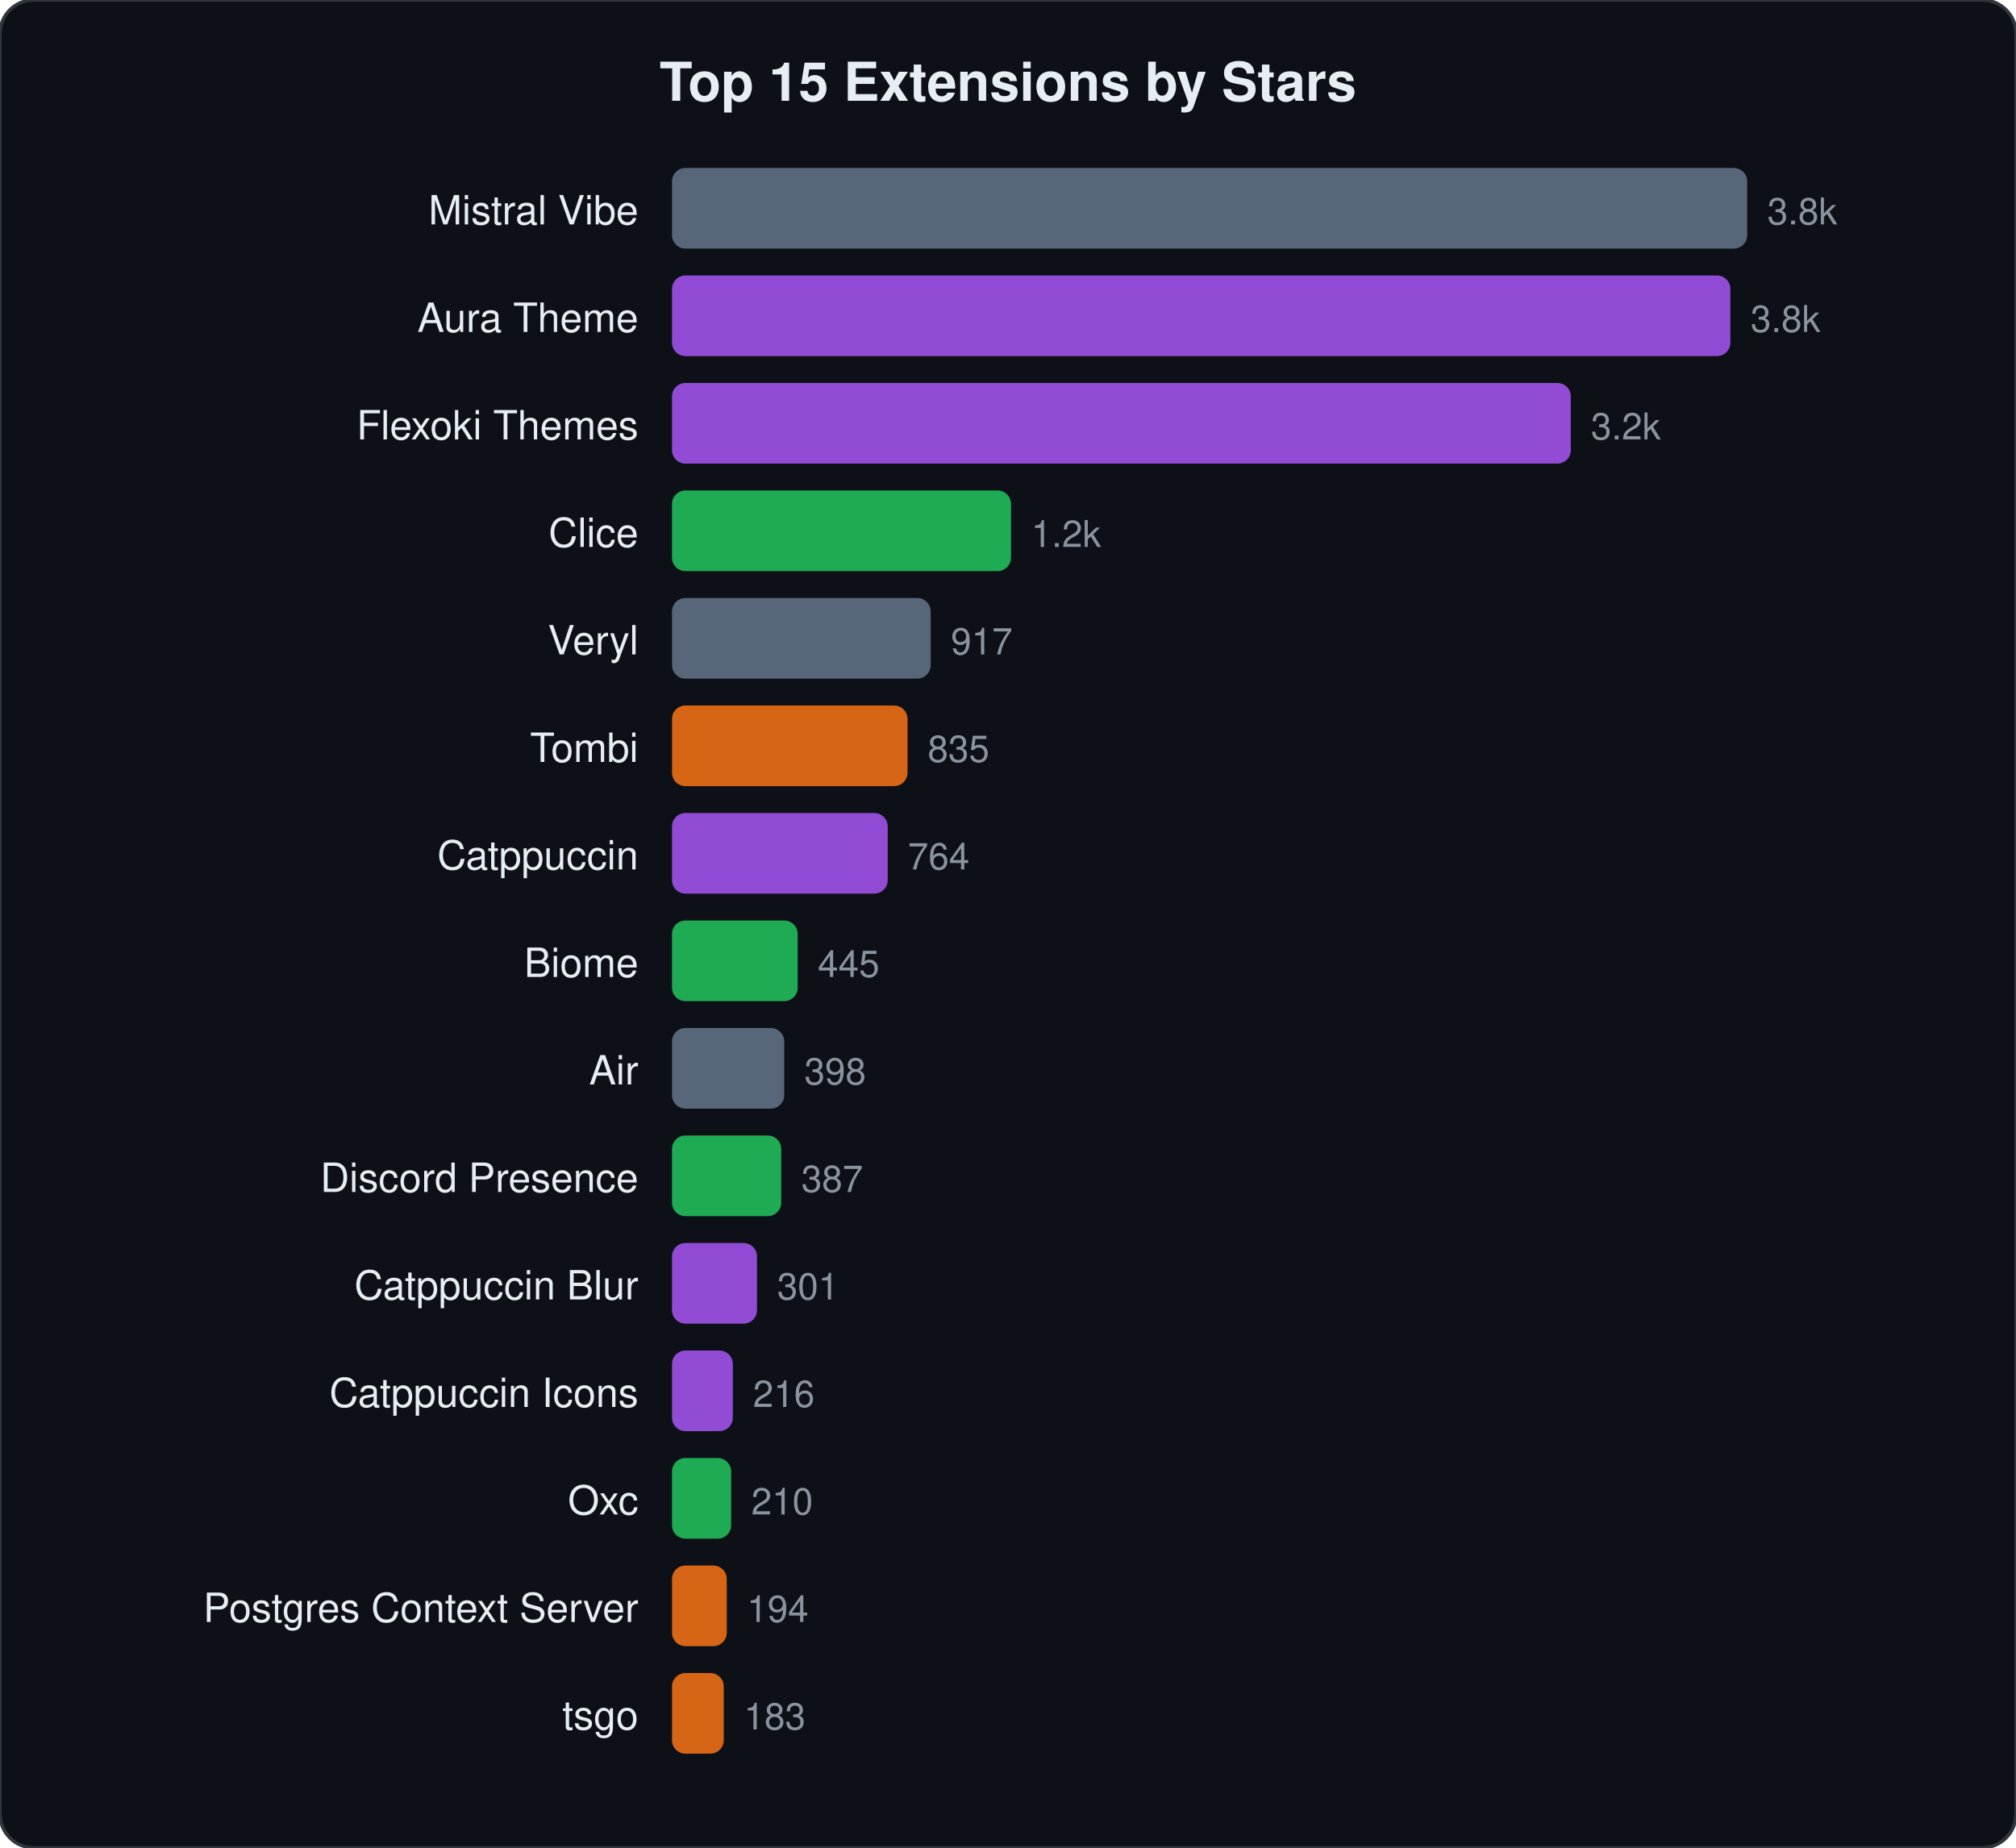
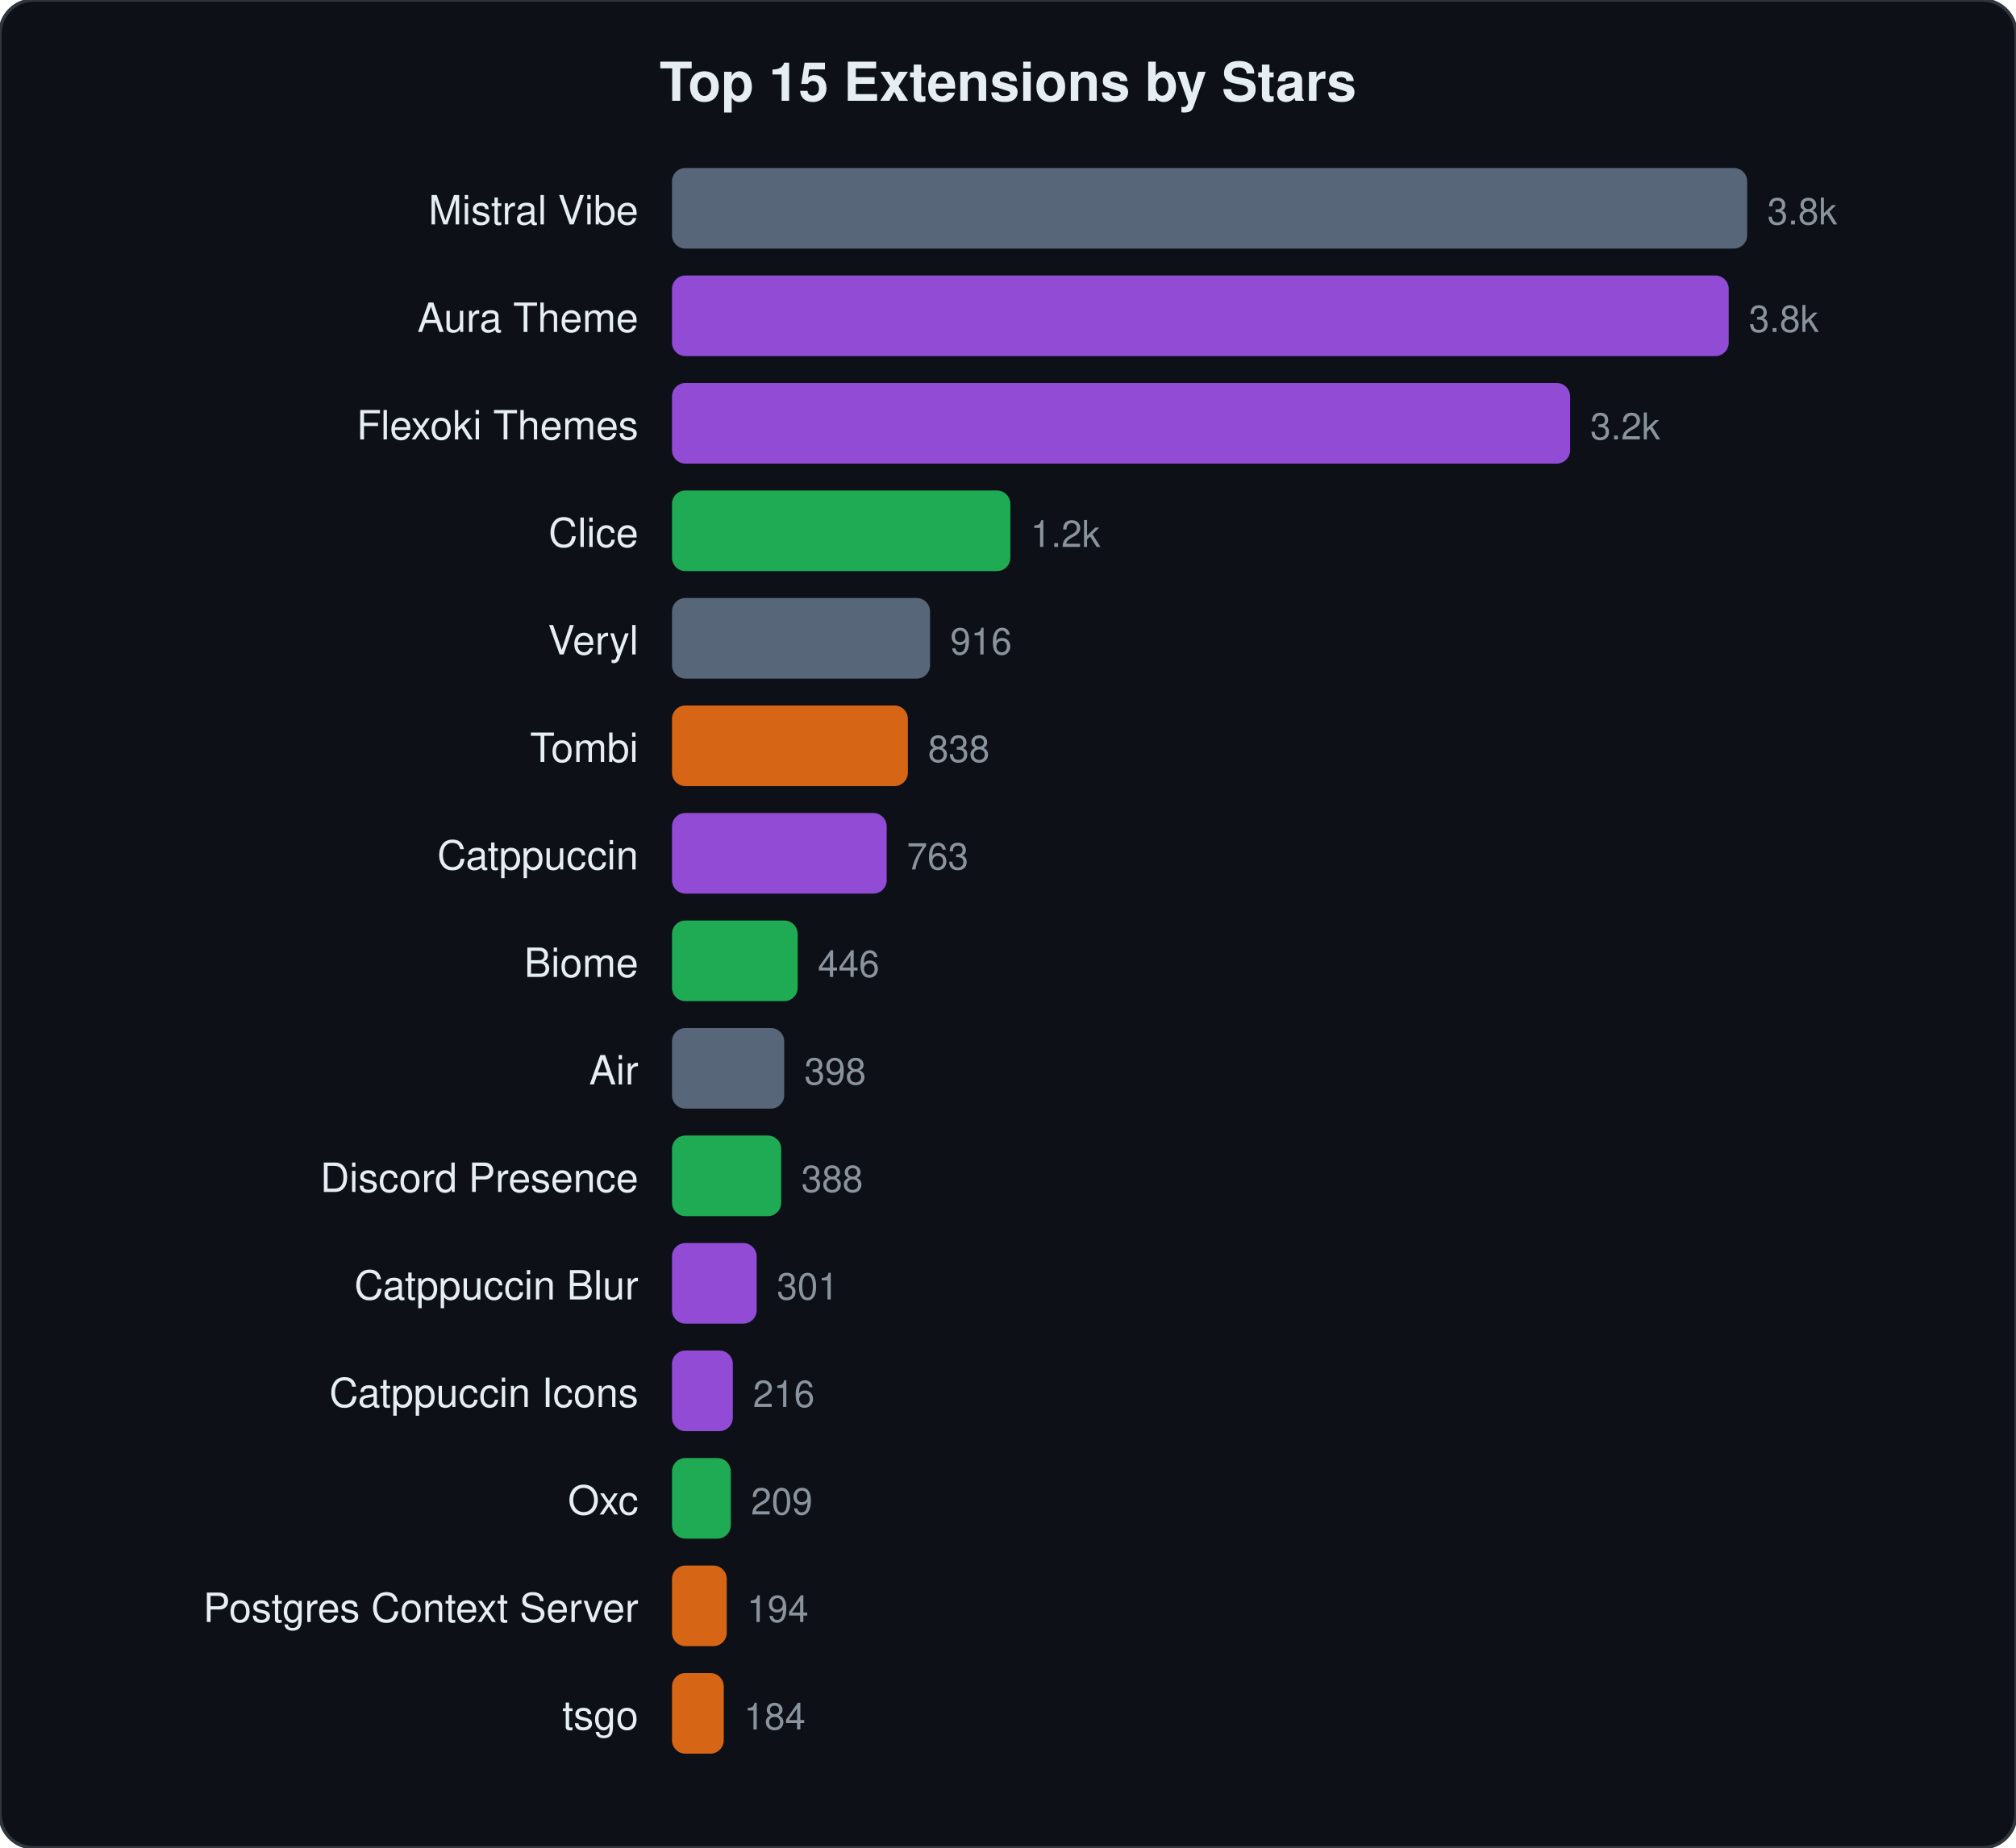
<svg xmlns="http://www.w3.org/2000/svg" viewBox="0 0 600 550" width="600" height="550">
  <style>text{font-family:-apple-system,BlinkMacSystemFont,"Segoe UI",Helvetica,Arial,sans-serif;fill:#e6edf3}.name{font-size:12px}.stars{font-size:11px;fill:#8b949e}.title{font-size:16px;font-weight:600}</style>
  <rect width="600" height="550" rx="10" fill="#0d1117" stroke="#30363d" stroke-width="1" />
  <text x="300" y="30" text-anchor="middle" class="title">Top 15 Extensions by Stars</text>
  <text x="190" y="66.8" text-anchor="end" class="name">Mistral Vibe</text>
  <rect x="200" y="50.0" width="320.0" height="24" rx="4" fill="#64748b" opacity="0.85" />
  <text x="526.0" y="66.8" class="stars">3.8k</text>
  <text x="190" y="98.8" text-anchor="end" class="name">Aura Theme</text>
-   <rect x="200" y="82.0" width="315.0" height="24" rx="4" fill="#a855f7" opacity="0.85" />
-   <text x="521.0" y="98.8" class="stars">3.8k</text>
+   <rect x="200" y="82.0" width="314.5" height="24" rx="4" fill="#a855f7" opacity="0.85" />
+   <text x="520.5" y="98.8" class="stars">3.8k</text>
  <text x="190" y="130.8" text-anchor="end" class="name">Flexoki Themes</text>
-   <rect x="200" y="114.0" width="267.5" height="24" rx="4" fill="#a855f7" opacity="0.85" />
-   <text x="473.5" y="130.8" class="stars">3.2k</text>
+   <rect x="200" y="114.0" width="267.3" height="24" rx="4" fill="#a855f7" opacity="0.85" />
+   <text x="473.3" y="130.8" class="stars">3.2k</text>
  <text x="190" y="162.8" text-anchor="end" class="name">Clice</text>
-   <rect x="200" y="146.0" width="100.9" height="24" rx="4" fill="#22c55e" opacity="0.85" />
-   <text x="306.9" y="162.8" class="stars">1.2k</text>
+   <rect x="200" y="146.0" width="100.7" height="24" rx="4" fill="#22c55e" opacity="0.85" />
+   <text x="306.7" y="162.8" class="stars">1.2k</text>
  <text x="190" y="194.8" text-anchor="end" class="name">Veryl</text>
-   <rect x="200" y="178.0" width="77.0" height="24" rx="4" fill="#64748b" opacity="0.85" />
-   <text x="283.0" y="194.8" class="stars">917</text>
+   <rect x="200" y="178.0" width="76.8" height="24" rx="4" fill="#64748b" opacity="0.85" />
+   <text x="282.8" y="194.8" class="stars">916</text>
  <text x="190" y="226.8" text-anchor="end" class="name">Tombi</text>
-   <rect x="200" y="210.0" width="70.1" height="24" rx="4" fill="#f97316" opacity="0.85" />
-   <text x="276.1" y="226.8" class="stars">835</text>
+   <rect x="200" y="210.0" width="70.2" height="24" rx="4" fill="#f97316" opacity="0.85" />
+   <text x="276.2" y="226.8" class="stars">838</text>
  <text x="190" y="258.8" text-anchor="end" class="name">Catppuccin</text>
-   <rect x="200" y="242.0" width="64.2" height="24" rx="4" fill="#a855f7" opacity="0.85" />
-   <text x="270.2" y="258.8" class="stars">764</text>
+   <rect x="200" y="242.0" width="63.9" height="24" rx="4" fill="#a855f7" opacity="0.85" />
+   <text x="269.9" y="258.8" class="stars">763</text>
  <text x="190" y="290.8" text-anchor="end" class="name">Biome</text>
  <rect x="200" y="274.0" width="37.4" height="24" rx="4" fill="#22c55e" opacity="0.85" />
-   <text x="243.4" y="290.8" class="stars">445</text>
+   <text x="243.4" y="290.8" class="stars">446</text>
  <text x="190" y="322.8" text-anchor="end" class="name">Air</text>
  <rect x="200" y="306.0" width="33.4" height="24" rx="4" fill="#64748b" opacity="0.85" />
  <text x="239.4" y="322.8" class="stars">398</text>
  <text x="190" y="354.8" text-anchor="end" class="name">Discord Presence</text>
  <rect x="200" y="338.0" width="32.5" height="24" rx="4" fill="#22c55e" opacity="0.85" />
-   <text x="238.5" y="354.8" class="stars">387</text>
+   <text x="238.5" y="354.8" class="stars">388</text>
  <text x="190" y="386.8" text-anchor="end" class="name">Catppuccin Blur</text>
-   <rect x="200" y="370.0" width="25.3" height="24" rx="4" fill="#a855f7" opacity="0.85" />
-   <text x="231.3" y="386.8" class="stars">301</text>
+   <rect x="200" y="370.0" width="25.2" height="24" rx="4" fill="#a855f7" opacity="0.85" />
+   <text x="231.2" y="386.8" class="stars">301</text>
  <text x="190" y="418.8" text-anchor="end" class="name">Catppuccin Icons</text>
  <rect x="200" y="402.0" width="18.1" height="24" rx="4" fill="#a855f7" opacity="0.85" />
  <text x="224.1" y="418.8" class="stars">216</text>
  <text x="190" y="450.8" text-anchor="end" class="name">Oxc</text>
-   <rect x="200" y="434.0" width="17.6" height="24" rx="4" fill="#22c55e" opacity="0.85" />
-   <text x="223.6" y="450.8" class="stars">210</text>
+   <rect x="200" y="434.0" width="17.5" height="24" rx="4" fill="#22c55e" opacity="0.85" />
+   <text x="223.5" y="450.8" class="stars">209</text>
  <text x="190" y="482.8" text-anchor="end" class="name">Postgres Context Server</text>
  <rect x="200" y="466.0" width="16.3" height="24" rx="4" fill="#f97316" opacity="0.85" />
  <text x="222.3" y="482.8" class="stars">194</text>
  <text x="190" y="514.8" text-anchor="end" class="name">tsgo</text>
  <rect x="200" y="498.0" width="15.4" height="24" rx="4" fill="#f97316" opacity="0.85" />
-   <text x="221.4" y="514.8" class="stars">183</text>
+   <text x="221.4" y="514.8" class="stars">184</text>
</svg>
